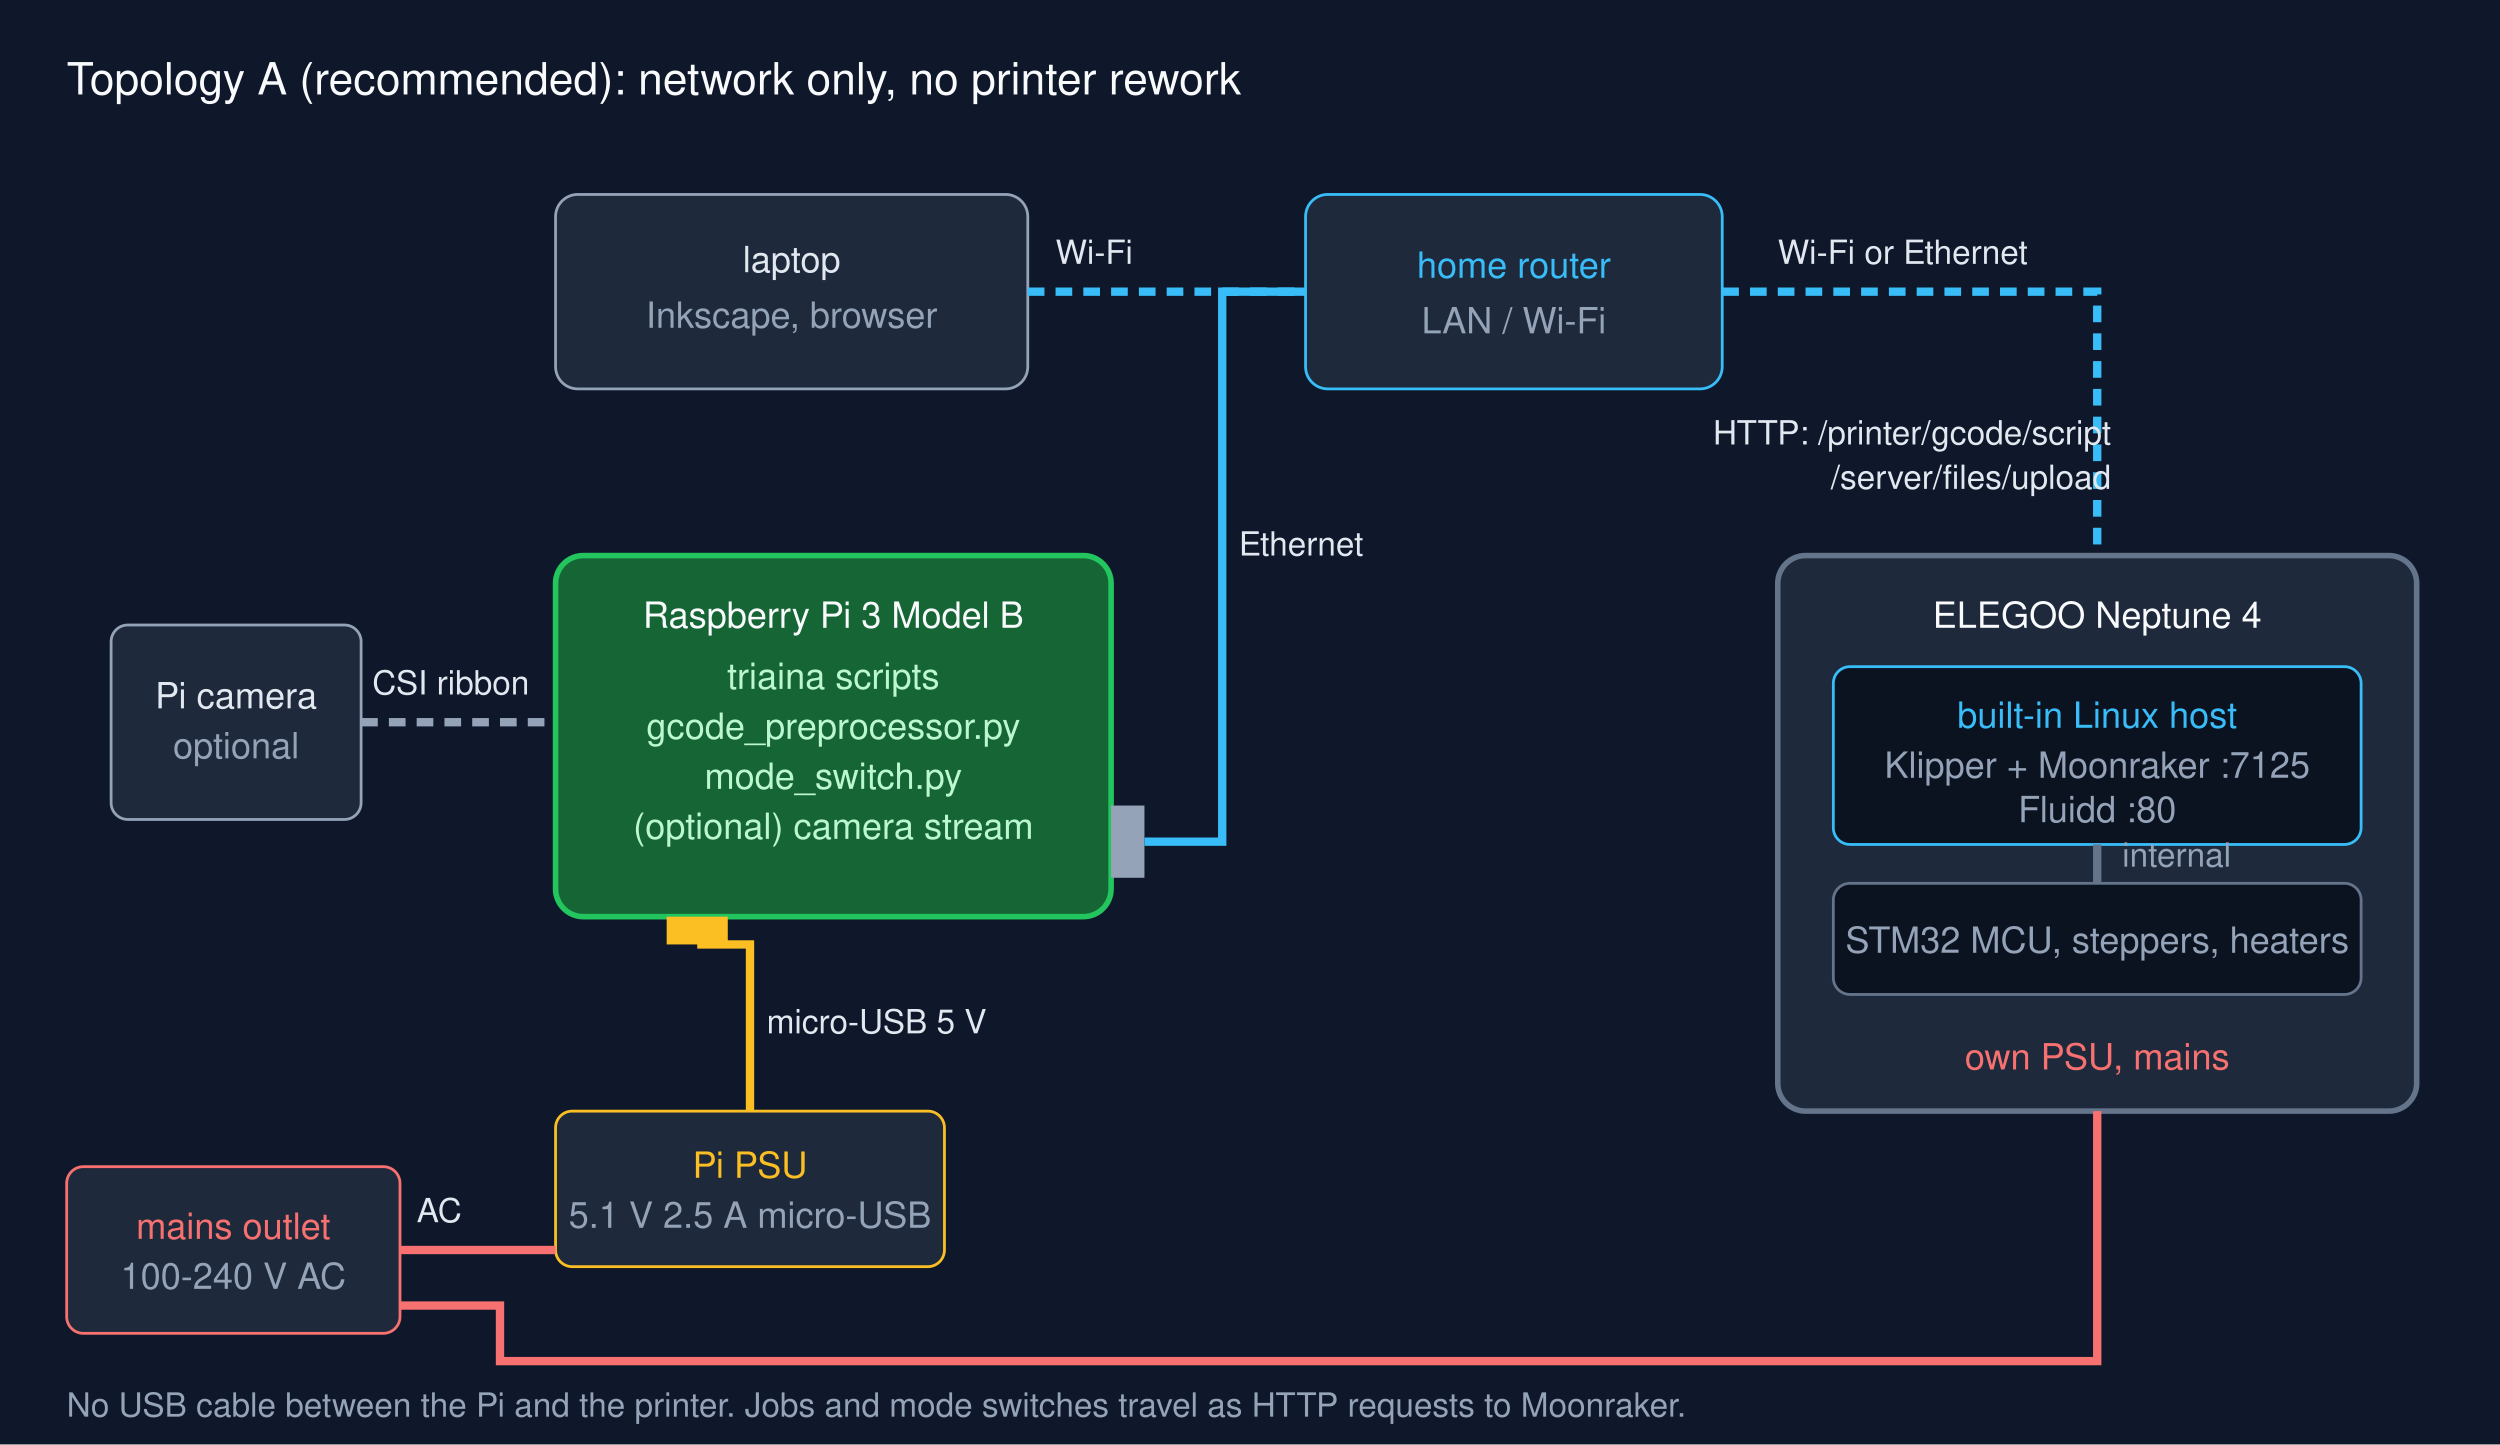
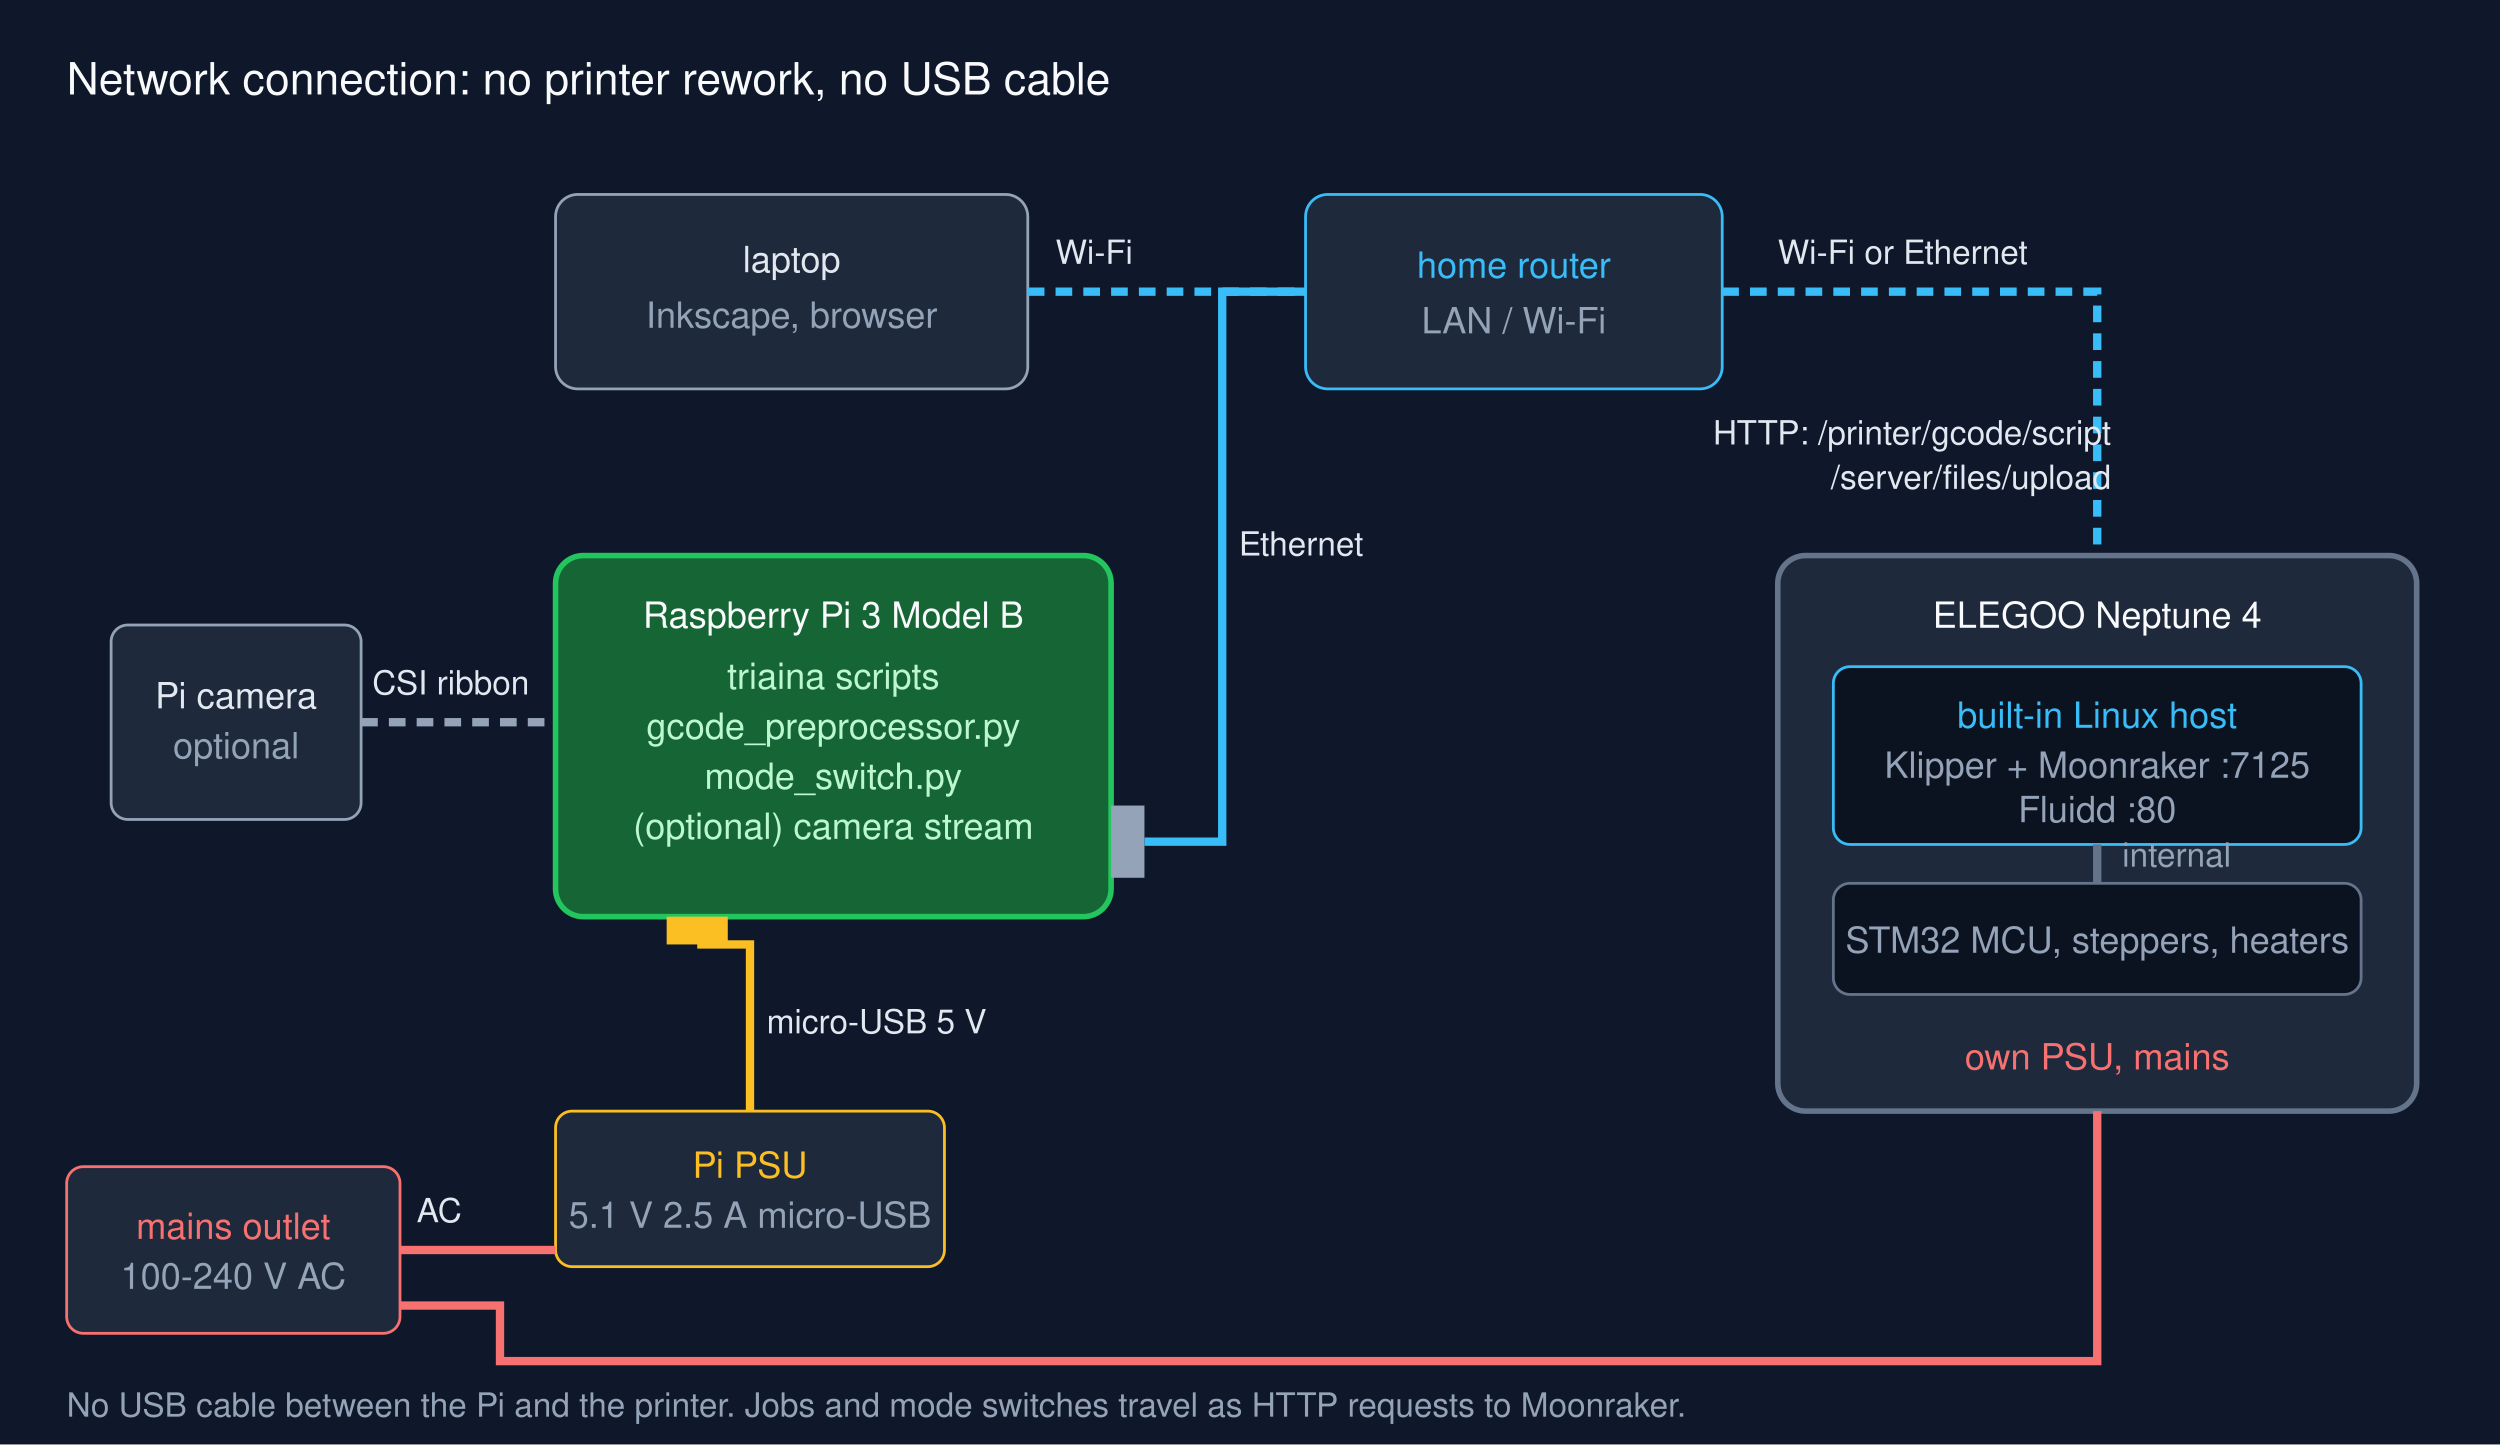
<svg xmlns="http://www.w3.org/2000/svg" viewBox="0 0 900 520" font-family="Helvetica, Arial, sans-serif" font-size="13">
  <rect width="900" height="520" fill="#0f172a" />
-   <text x="24" y="34" font-size="16" fill="#f8fafc">Topology A (recommended): network only, no printer rework</text>
+   <text x="24" y="34" font-size="16" fill="#f8fafc">Network connection: no printer rework, no USB cable</text>
  <rect x="24" y="420" width="120" height="60" rx="6" fill="#1e293b" stroke="#f87171" />
  <text x="84" y="446" fill="#f87171" text-anchor="middle">mains outlet</text>
  <text x="84" y="464" fill="#94a3b8" text-anchor="middle">100-240 V AC</text>
  <rect x="200" y="400" width="140" height="56" rx="6" fill="#1e293b" stroke="#fbbf24" />
  <text x="270" y="424" fill="#fbbf24" text-anchor="middle">Pi PSU</text>
  <text x="270" y="442" fill="#94a3b8" text-anchor="middle">5.1 V 2.5 A micro-USB</text>
  <rect x="200" y="200" width="200" height="130" rx="10" fill="#166534" stroke="#22c55e" stroke-width="2" />
  <text x="300" y="226" fill="#f8fafc" text-anchor="middle">Raspberry Pi 3 Model B</text>
  <text x="300" y="248" fill="#bbf7d0" text-anchor="middle">triaina scripts</text>
  <text x="300" y="266" fill="#bbf7d0" text-anchor="middle">gcode_preprocessor.py</text>
  <text x="300" y="284" fill="#bbf7d0" text-anchor="middle">mode_switch.py</text>
  <text x="300" y="302" fill="#bbf7d0" text-anchor="middle">(optional) camera stream</text>
  <rect x="240" y="330" width="22" height="10" fill="#fbbf24" />
  <rect x="400" y="290" width="12" height="26" fill="#94a3b8" />
  <rect x="40" y="225" width="90" height="70" rx="6" fill="#1e293b" stroke="#94a3b8" />
  <text x="85" y="255" fill="#e2e8f0" text-anchor="middle">Pi camera</text>
  <text x="85" y="273" fill="#94a3b8" text-anchor="middle">optional</text>
  <rect x="470" y="70" width="150" height="70" rx="8" fill="#1e293b" stroke="#38bdf8" />
  <text x="545" y="100" fill="#38bdf8" text-anchor="middle">home router</text>
  <text x="545" y="120" fill="#94a3b8" text-anchor="middle">LAN / Wi-Fi</text>
  <rect x="200" y="70" width="170" height="70" rx="8" fill="#1e293b" stroke="#94a3b8" />
  <text x="285" y="98" fill="#e2e8f0" text-anchor="middle">laptop</text>
  <text x="285" y="118" fill="#94a3b8" text-anchor="middle">Inkscape, browser</text>
  <rect x="640" y="200" width="230" height="200" rx="10" fill="#1e293b" stroke="#64748b" stroke-width="2" />
  <text x="755" y="226" fill="#f8fafc" text-anchor="middle">ELEGOO Neptune 4</text>
  <rect x="660" y="240" width="190" height="64" rx="6" fill="#0b1220" stroke="#38bdf8" />
  <text x="755" y="262" fill="#38bdf8" text-anchor="middle">built-in Linux host</text>
  <text x="755" y="280" fill="#94a3b8" text-anchor="middle">Klipper + Moonraker :7125</text>
  <text x="755" y="296" fill="#94a3b8" text-anchor="middle">Fluidd :80</text>
  <rect x="660" y="318" width="190" height="40" rx="6" fill="#0b1220" stroke="#64748b" />
  <text x="755" y="343" fill="#94a3b8" text-anchor="middle">STM32 MCU, steppers, heaters</text>
  <text x="755" y="385" fill="#f87171" text-anchor="middle">own PSU, mains</text>
  <g fill="none" stroke-width="3">
    <path d="M144 450 H200" stroke="#f87171" />
    <path d="M270 400 V340 H251" stroke="#fbbf24" />
    <path d="M144 470 H180 V490 H755 V400" stroke="#f87171" />
    <path d="M130 260 H200" stroke="#94a3b8" stroke-dasharray="6 4" />
    <path d="M412 303 H440 V105 H470" stroke="#38bdf8" />
    <path d="M370 105 H470" stroke="#38bdf8" stroke-dasharray="6 4" />
    <path d="M620 105 H755 V200" stroke="#38bdf8" stroke-dasharray="6 4" />
    <path d="M755 304 V318" stroke="#64748b" />
  </g>
  <g fill="#e2e8f0" font-size="12">
    <text x="150" y="440">AC</text>
    <text x="276" y="372">micro-USB 5 V</text>
    <text x="134" y="250">CSI ribbon</text>
    <text x="446" y="200">Ethernet</text>
    <text x="380" y="95">Wi-Fi</text>
    <text x="640" y="95">Wi-Fi or Ethernet</text>
    <text x="760" y="160" text-anchor="end">HTTP: /printer/gcode/script</text>
    <text x="760" y="176" text-anchor="end">/server/files/upload</text>
    <text x="764" y="312" fill="#94a3b8">internal</text>
  </g>
  <text x="24" y="510" fill="#94a3b8" font-size="12">No USB cable between the Pi and the printer. Jobs and mode switches travel as HTTP requests to Moonraker.</text>
</svg>
